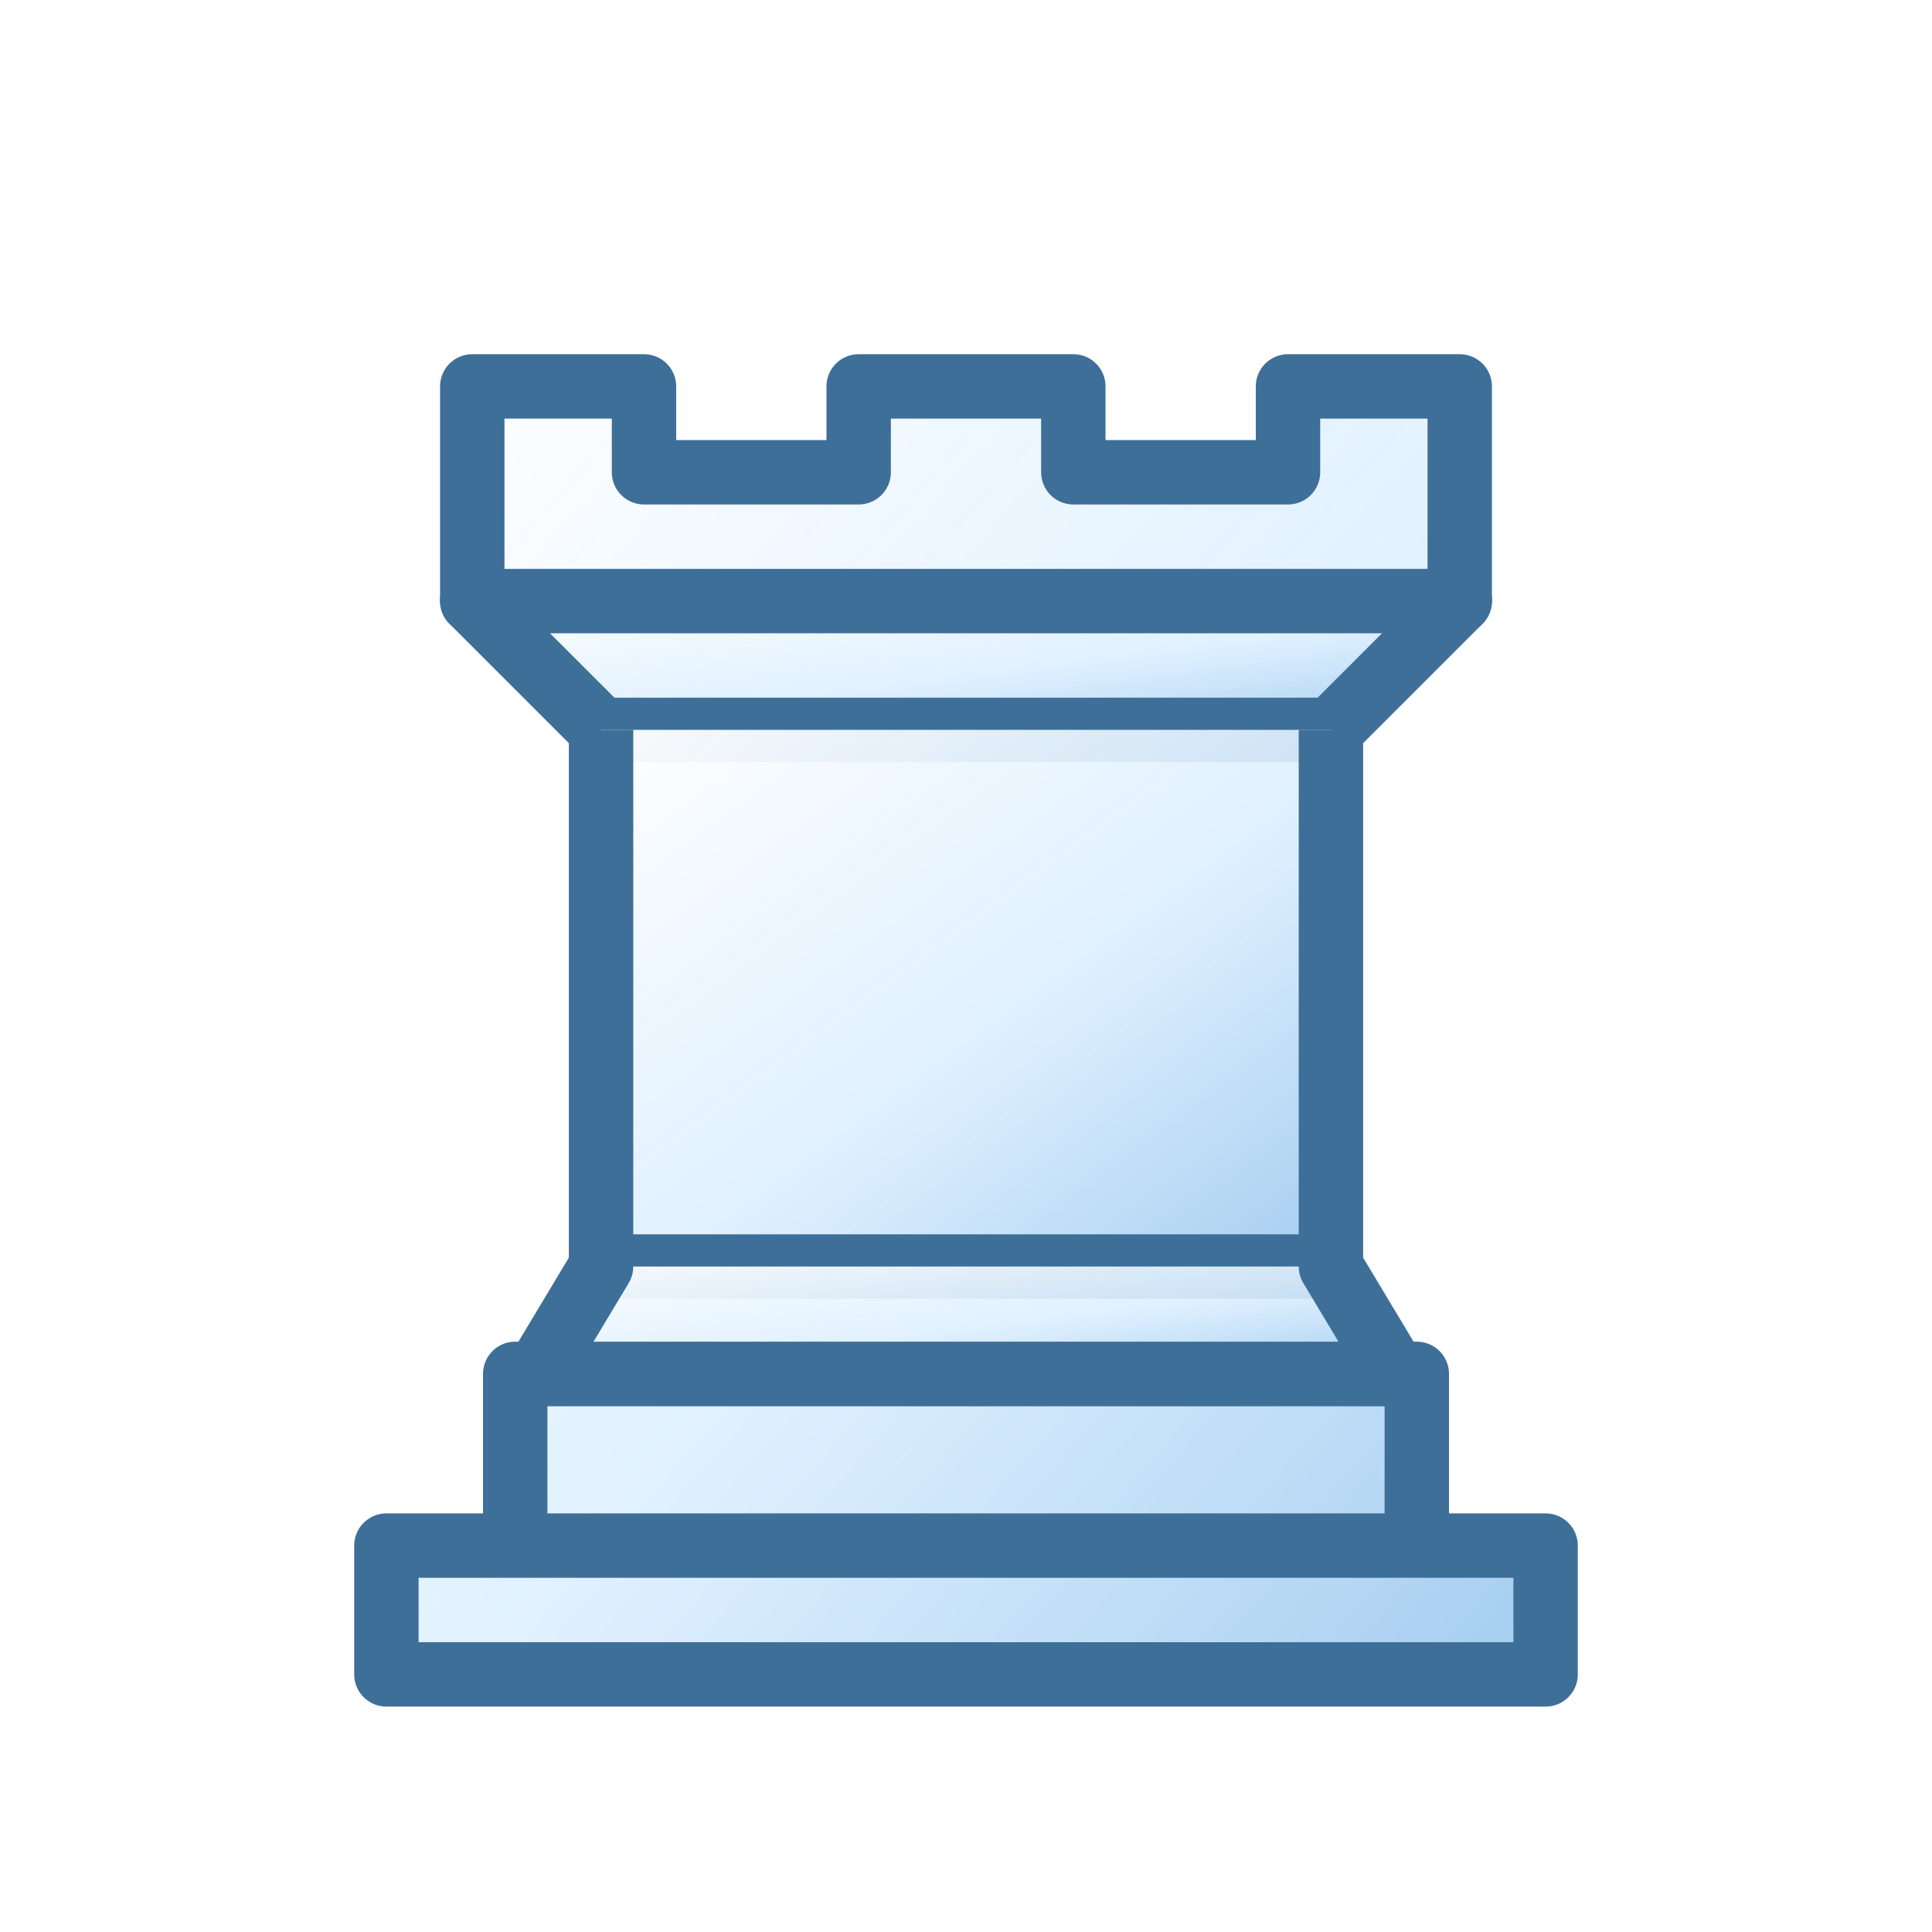
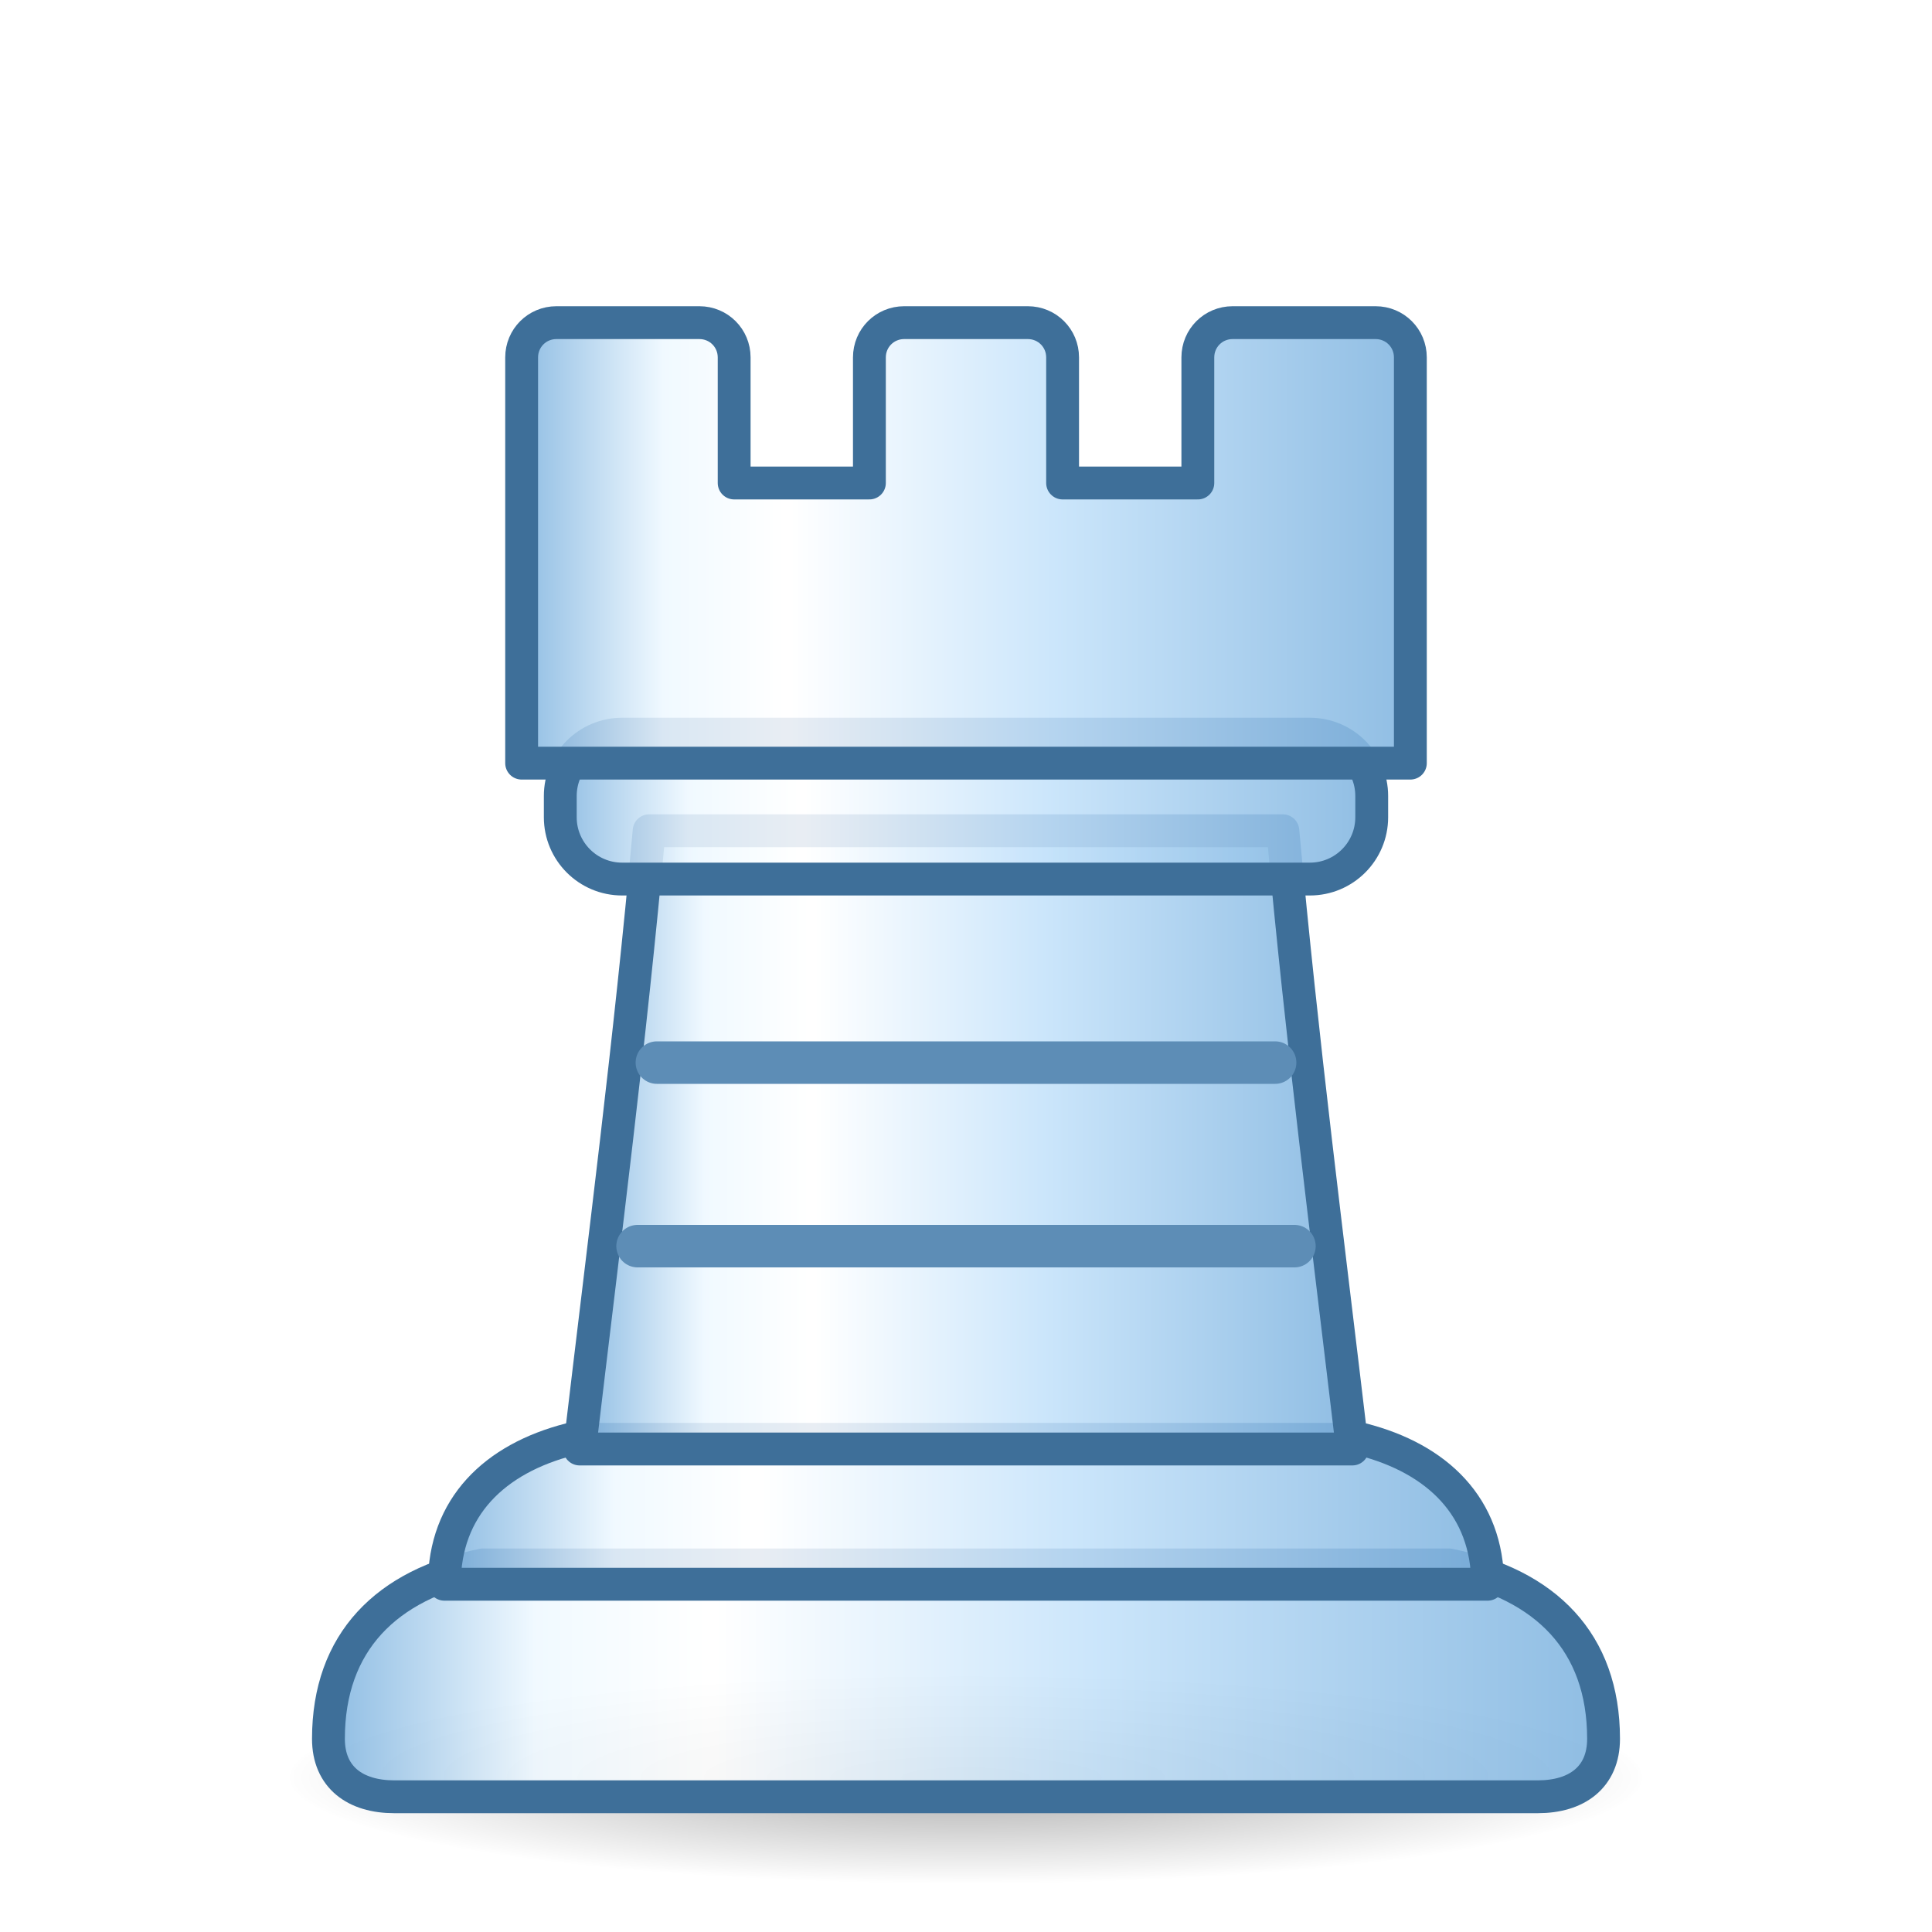
- <svg xmlns="http://www.w3.org/2000/svg" width="45" height="45" viewBox="0 0 45 45">
+ <svg xmlns="http://www.w3.org/2000/svg" width="45" height="45" viewBox="0 0 100 100">
  <defs>
-     <linearGradient id="gk" x1="0" y1="0" x2="1" y2="1">
-       <stop offset="0" stop-color="#FFFFFF" stop-opacity=".97" />
-       <stop offset=".55" stop-color="#DCEFFF" stop-opacity=".9" />
-       <stop offset="1" stop-color="#9CC8EE" stop-opacity=".92" />
+     <linearGradient id="zy" x1="0" y1="0" x2="1" y2="0">
+       <stop offset="0" stop-color="#80B4DF" />
+       <stop offset=".16" stop-color="#EEF8FF" />
+       <stop offset=".3" stop-color="#FFFFFF" />
+       <stop offset=".6" stop-color="#C4E2FA" />
+       <stop offset="1" stop-color="#80B4DF" />
    </linearGradient>
+     <radialGradient id="ku" cx=".36" cy=".3" r=".78">
+       <stop offset="0" stop-color="#FFFFFF" />
+       <stop offset=".38" stop-color="#EEF8FF" />
+       <stop offset=".8" stop-color="#C4E2FA" />
+       <stop offset="1" stop-color="#80B4DF" />
+     </radialGradient>
+     <radialGradient id="sch" cx=".5" cy=".5" r=".5">
+       <stop offset="0" stop-color="#000" stop-opacity=".34" />
+       <stop offset="1" stop-color="#000" stop-opacity="0" />
+     </radialGradient>
  </defs>
-   <g fill="#3E6F99">
-     <g fill="url(#gk)" fill-rule="evenodd" stroke="#3E6F99" stroke-width="1.5" stroke-linecap="round" stroke-linejoin="round">
-       <path d="M9 39h27v-3H9v3zm3-3v-4h21v4H12zm-1-22V9h4v2h5V9h5v2h5V9h4v5" stroke-linecap="butt" />
-       <path d="M34 14l-3 3H14l-3-3" />
-       <path d="M31 17v12.5H14V17" stroke-linecap="butt" stroke-linejoin="miter" />
-       <path d="M31 29.5l1.5 2.5h-20l1.5-2.5" />
-       <path d="M11 14h23" fill="none" stroke-linejoin="miter" />
-     </g>
+   <ellipse cx="50" cy="92" rx="35" ry="5.5" fill="url(#sch)" />
+   <g fill="url(#zy)" fill-opacity="0.88" stroke="#3E6F99" stroke-width="1.7" stroke-linejoin="round">
+     <path d="M17 90c0-5 3-8 8-9h50c5 1 8 4 8 9 0 2-1.4 3-3.4 3H20.4C18.4 93 17 92 17 90z" />
+   </g>
+   <g fill="url(#zy)" fill-opacity="0.88" stroke="#3E6F99" stroke-width="1.7" stroke-linejoin="round">
+     <path d="M23 82c0-4 2.6-6.5 6.5-7.5h41c3.9 1 6.5 3.5 6.5 7.5z" />
+   </g>
+   <g fill="url(#zy)" fill-opacity="0.88" stroke="#3E6F99" stroke-width="1.7" stroke-linejoin="round">
+     <path d="M30 75c1.3-11 2.6-21 3.6-32h32.8c1 11 2.3 21 3.6 32z" />
+   </g>
+   <g fill="url(#zy)" fill-opacity="0.88" stroke="#3E6F99" stroke-width="1.7" stroke-linejoin="round">
+     <rect x="29" y="38" width="42" height="7.5" rx="3.2" />
+   </g>
+   <g fill="url(#zy)" fill-opacity="0.88" stroke="#3E6F99" stroke-width="1.7" stroke-linejoin="round">
+     <path d="M27 39.5V18.5c0-1 .8-1.8 1.8-1.8h7.4c1 0 1.8.8 1.8 1.8V25h7V18.5c0-1 .8-1.8 1.8-1.8h6.4c1 0 1.8.8 1.8 1.8V25h7V18.5c0-1 .8-1.8 1.8-1.8h7.4c1 0 1.8.8 1.8 1.8v21z" />
+   </g>
+   <g fill="none" stroke="#5D8DB6" stroke-width="2.2" stroke-linecap="round">
+     <path d="M34 55h32M33 64.5h34" />
  </g>
</svg>
